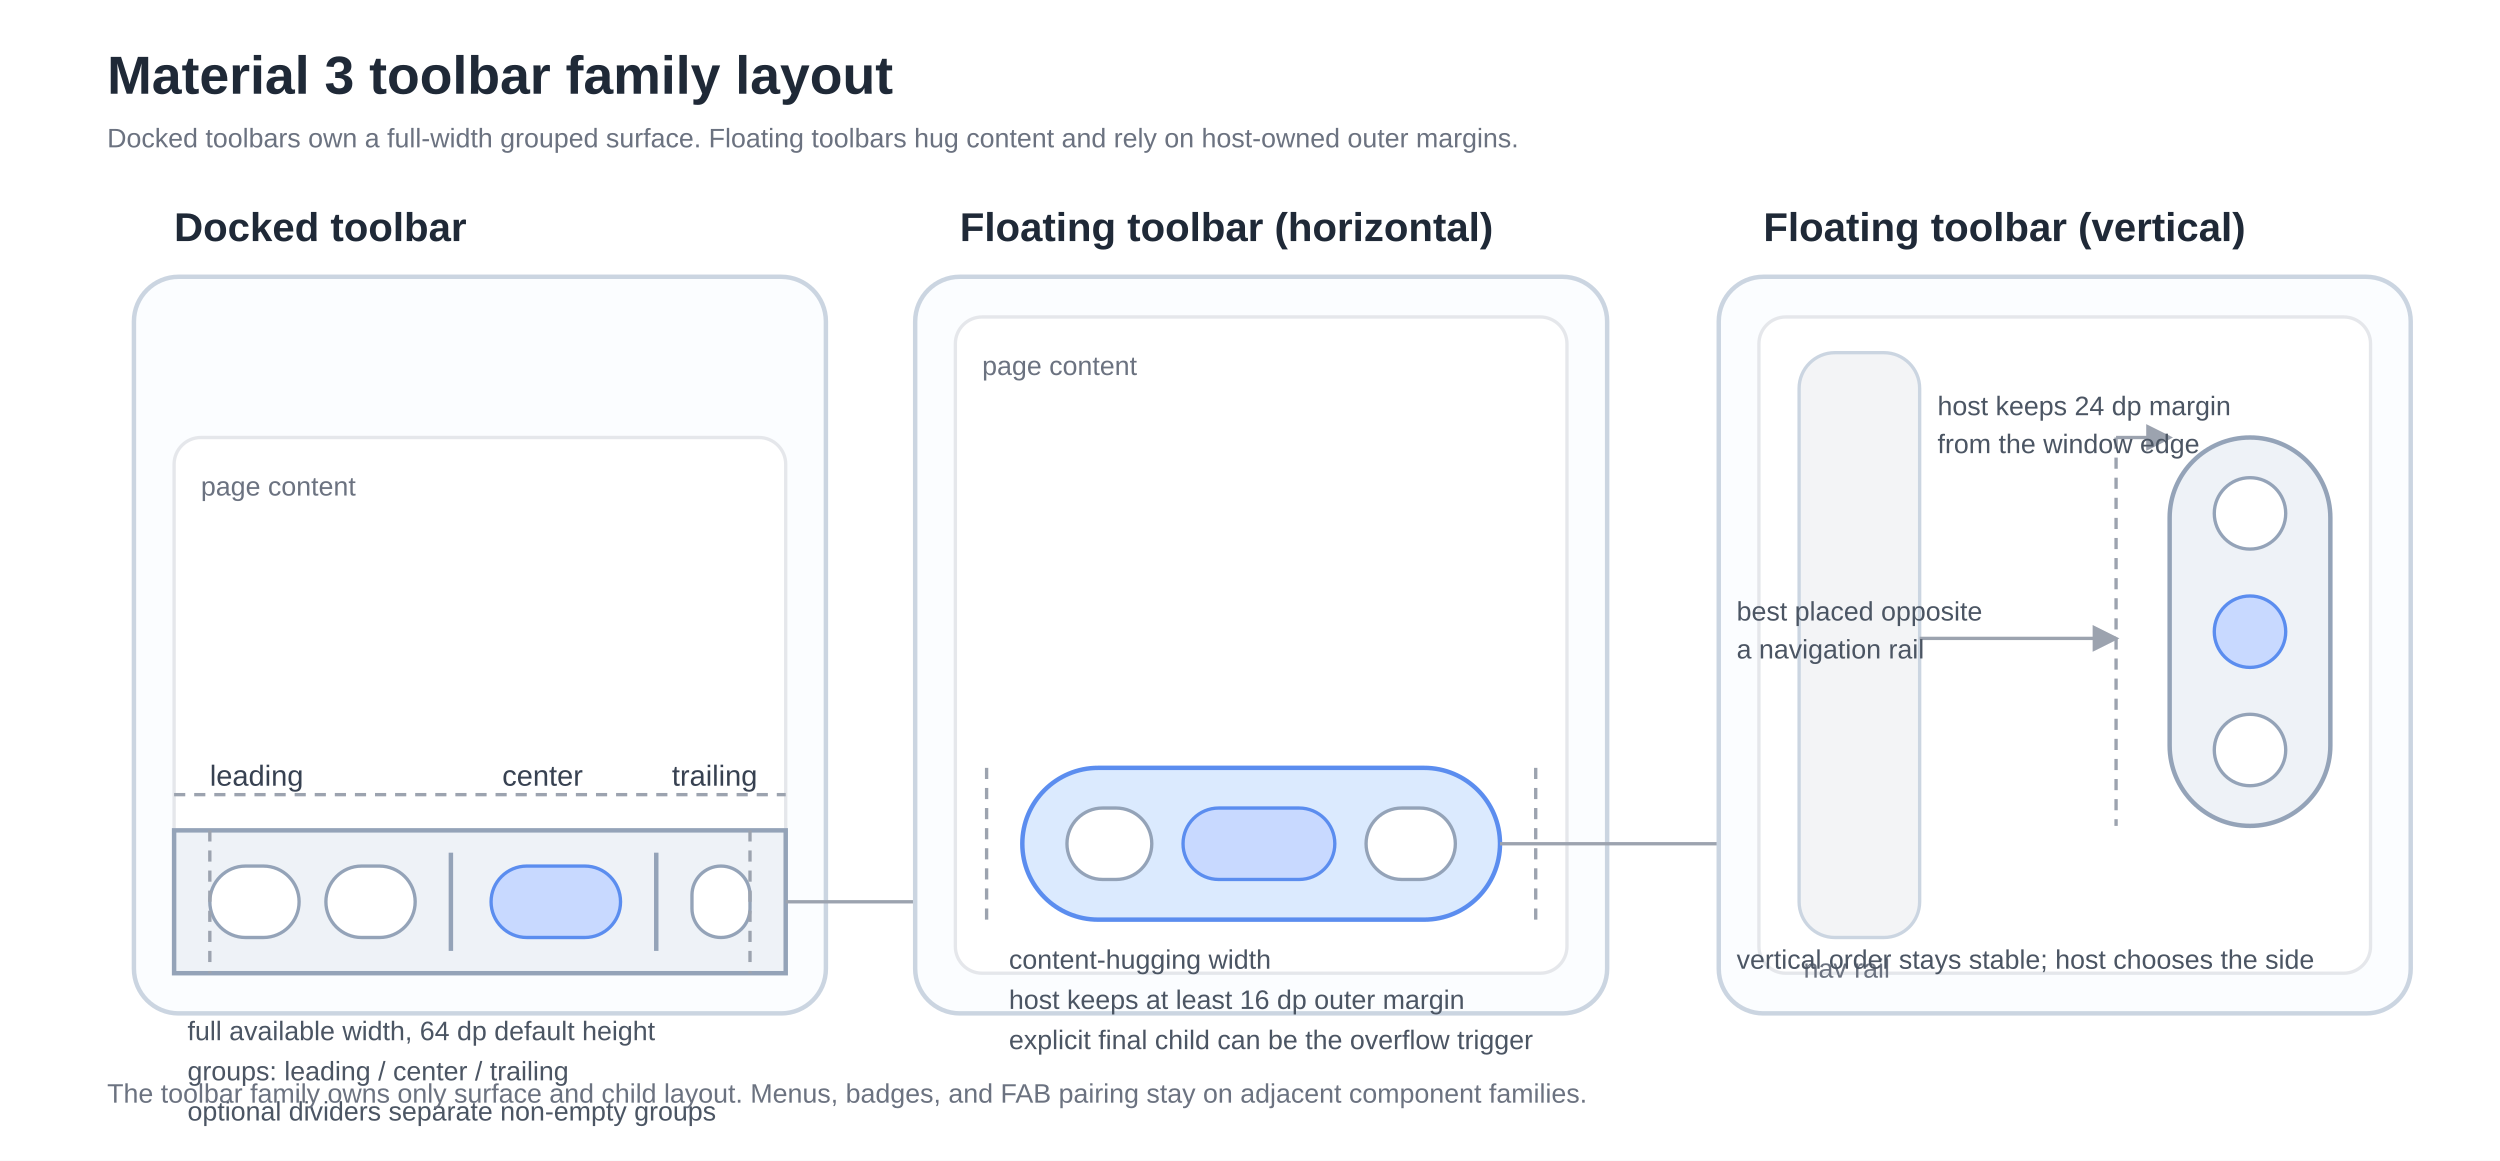
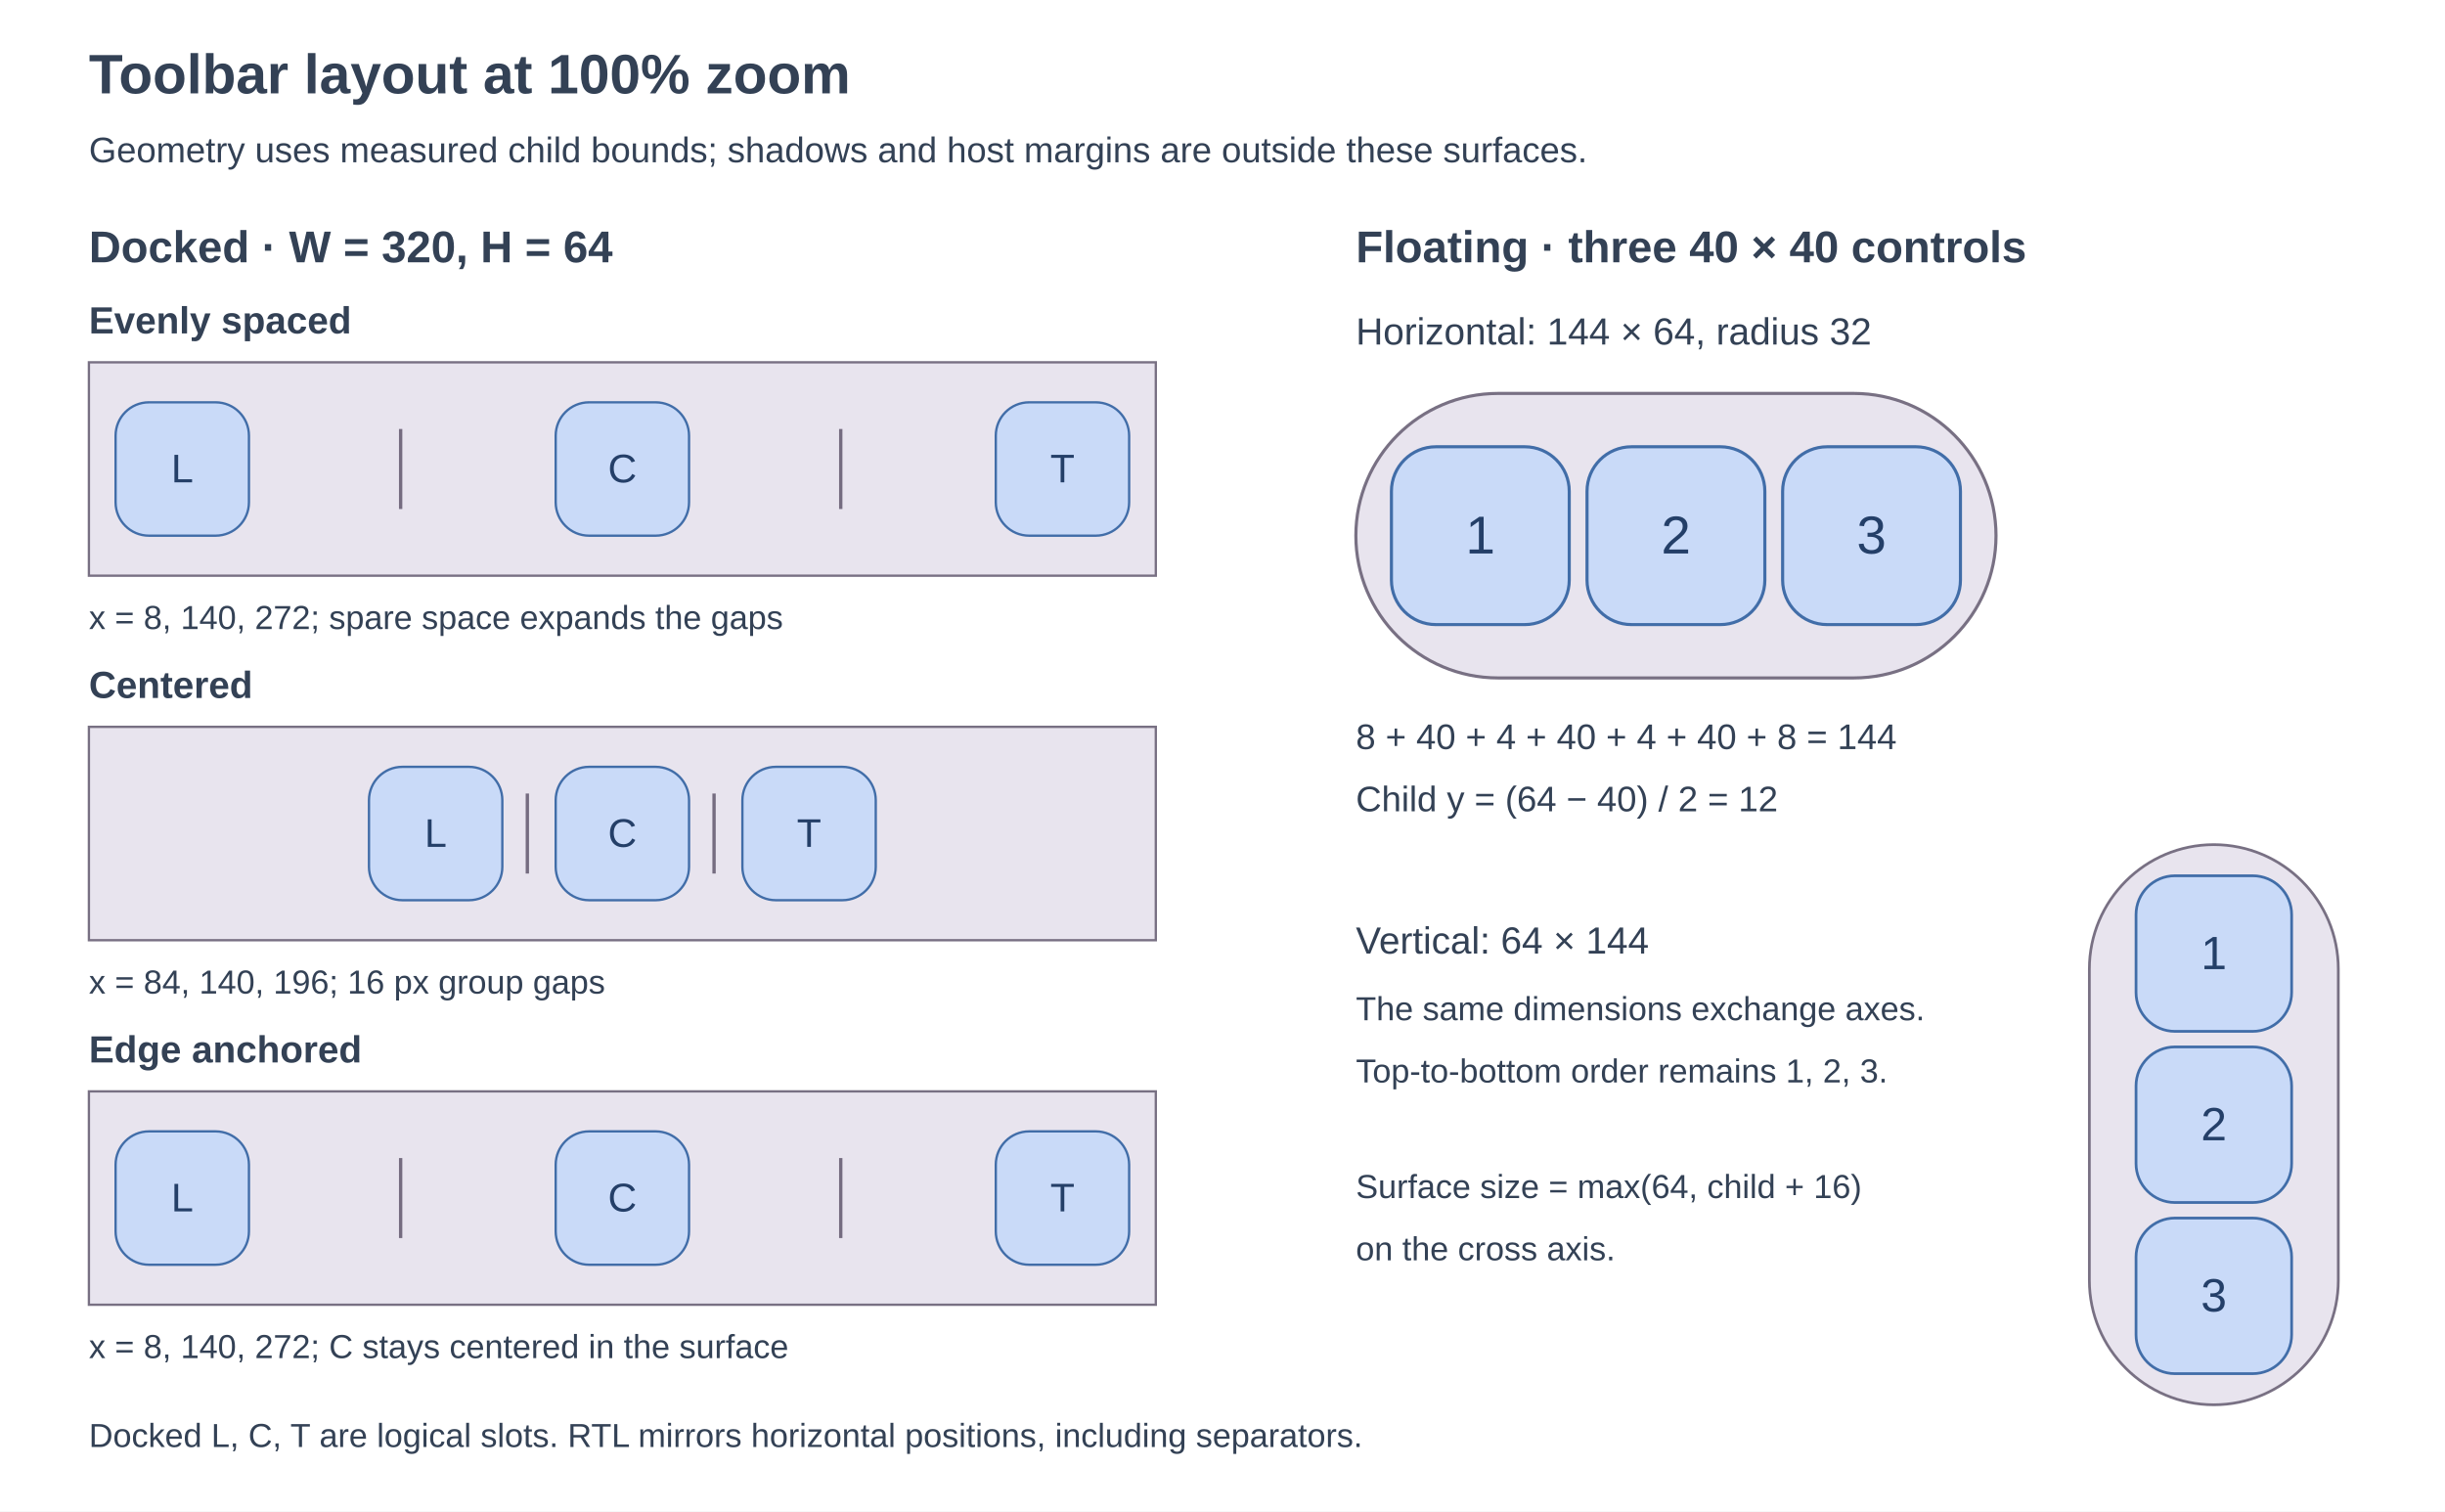
- <svg xmlns="http://www.w3.org/2000/svg" width="1120" height="520" viewBox="0 0 1120 520">
-   <rect width="1120" height="520" fill="#ffffff" />
-   <style>
-     .title { font: 700 24px Arial, Helvetica, sans-serif; fill: #1f2937; }
-     .section { font: 700 18px Arial, Helvetica, sans-serif; fill: #1f2937; }
-     .label { font: 13px Arial, Helvetica, sans-serif; fill: #374151; }
-     .small { font: 12px Arial, Helvetica, sans-serif; fill: #4b5563; }
-     .caption { font: 12px Arial, Helvetica, sans-serif; fill: #6b7280; }
-     .screen { fill: #fbfdff; stroke: #cbd5e1; stroke-width: 2; }
-     .rail { fill: #f3f4f6; stroke: #cbd5e1; stroke-width: 1.5; }
-     .toolbar { fill: #eef2f7; stroke: #94a3b8; stroke-width: 2; }
-     .toolbar-vibrant { fill: #dbeafe; stroke: #5b8def; stroke-width: 2; }
-     .child { fill: #ffffff; stroke: #94a3b8; stroke-width: 1.5; }
-     .child-emphasis { fill: #c8d9ff; stroke: #5b8def; stroke-width: 1.5; }
-     .divider { stroke: #94a3b8; stroke-width: 2; }
-     .guide { stroke: #9ca3af; stroke-width: 1.5; marker-end: url(#arrow); }
-     .margin { stroke: #9ca3af; stroke-width: 1.5; stroke-dasharray: 5 4; }
-   </style>
-   <defs>
-     <marker id="arrow" markerWidth="8" markerHeight="8" refX="7" refY="4" orient="auto">
-       <path d="M0,0 L8,4 L0,8 z" fill="#9ca3af" />
-     </marker>
-   </defs>
-   <text x="48" y="42" class="title">Material 3 toolbar family layout</text>
-   <text x="48" y="66" class="caption">Docked toolbars own a full-width grouped surface. Floating toolbars hug content and rely on host-owned outer margins.</text>
-   <text x="78" y="108" class="section">Docked toolbar</text>
-   <rect x="60" y="124" width="310" height="330" rx="20" class="screen" />
-   <rect x="78" y="196" width="274" height="240" rx="12" fill="#ffffff" stroke="#e5e7eb" stroke-width="1.5" />
-   <text x="90" y="222" class="caption">page content</text>
-   <rect x="78" y="372" width="274" height="64" rx="0" class="toolbar" />
-   <rect x="94" y="388" width="40" height="32" rx="16" class="child" />
-   <rect x="146" y="388" width="40" height="32" rx="16" class="child" />
-   <line x1="202" y1="382" x2="202" y2="426" class="divider" />
-   <rect x="220" y="388" width="58" height="32" rx="16" class="child-emphasis" />
-   <line x1="294" y1="382" x2="294" y2="426" class="divider" />
-   <rect x="310" y="388" width="26" height="32" rx="13" class="child" />
-   <text x="94" y="352" class="label">leading</text>
-   <text x="225" y="352" class="label">center</text>
-   <text x="301" y="352" class="label">trailing</text>
-   <line x1="78" y1="356" x2="352" y2="356" class="margin" />
-   <line x1="94" y1="372" x2="94" y2="436" class="margin" />
-   <line x1="336" y1="372" x2="336" y2="436" class="margin" />
-   <text x="84" y="466" class="small">full available width, 64 dp default height</text>
-   <text x="84" y="484" class="small">groups: leading / center / trailing</text>
-   <text x="84" y="502" class="small">optional dividers separate non-empty groups</text>
-   <line x1="352" y1="404" x2="446" y2="404" class="guide" />
-   <text x="458" y="398" class="small">host docks at bottom</text>
-   <text x="458" y="415" class="small">toolbar itself owns only internal layout</text>
-   <text x="430" y="108" class="section">Floating toolbar (horizontal)</text>
-   <rect x="410" y="124" width="310" height="330" rx="20" class="screen" />
-   <rect x="428" y="142" width="274" height="294" rx="12" fill="#ffffff" stroke="#e5e7eb" stroke-width="1.5" />
-   <text x="440" y="168" class="caption">page content</text>
-   <rect x="458" y="344" width="214" height="68" rx="34" class="toolbar-vibrant" />
-   <rect x="478" y="362" width="38" height="32" rx="16" class="child" />
-   <rect x="530" y="362" width="68" height="32" rx="16" class="child-emphasis" />
-   <rect x="612" y="362" width="40" height="32" rx="16" class="child" />
-   <line x1="442" y1="344" x2="442" y2="412" class="margin" />
-   <line x1="688" y1="344" x2="688" y2="412" class="margin" />
-   <text x="452" y="434" class="small">content-hugging width</text>
-   <text x="452" y="452" class="small">host keeps at least 16 dp outer margin</text>
-   <text x="452" y="470" class="small">explicit final child can be the overflow trigger</text>
-   <line x1="672" y1="378" x2="780" y2="378" class="guide" />
-   <text x="794" y="372" class="small">surface hugs the child strip</text>
-   <text x="794" y="389" class="small">no toolbar-local popup or FAB slot</text>
-   <text x="790" y="108" class="section">Floating toolbar (vertical)</text>
-   <rect x="770" y="124" width="310" height="330" rx="20" class="screen" />
-   <rect x="788" y="142" width="274" height="294" rx="12" fill="#ffffff" stroke="#e5e7eb" stroke-width="1.5" />
-   <rect x="806" y="158" width="54" height="262" rx="16" class="rail" />
-   <text x="808" y="438" class="caption">nav rail</text>
-   <rect x="972" y="196" width="72" height="174" rx="36" class="toolbar" />
-   <rect x="992" y="214" width="32" height="32" rx="16" class="child" />
-   <rect x="992" y="267" width="32" height="32" rx="16" class="child-emphasis" />
-   <rect x="992" y="320" width="32" height="32" rx="16" class="child" />
-   <line x1="948" y1="196" x2="948" y2="370" class="margin" />
-   <line x1="948" y1="196" x2="972" y2="196" class="guide" />
-   <text x="868" y="186" class="small">host keeps 24 dp margin</text>
-   <text x="868" y="203" class="small">from the window edge</text>
-   <line x1="860" y1="286" x2="948" y2="286" class="guide" />
-   <text x="778" y="278" class="small">best placed opposite</text>
-   <text x="778" y="295" class="small">a navigation rail</text>
-   <text x="778" y="434" class="small">vertical order stays stable; host chooses the side</text>
-   <text x="48" y="494" class="caption">The toolbar family owns only surface and child layout. Menus, badges, and FAB pairing stay on adjacent component families.</text>
+ <svg xmlns="http://www.w3.org/2000/svg" width="1100" height="680" viewBox="0 0 1100 680" font-family="Arial, Helvetica, sans-serif" role="img">
+   <rect x="0" y="0" width="1100" height="680" rx="0" fill="#ffffff" stroke="none" />
+   <text x="40" y="42" font-size="25" fill="#334155" font-weight="bold" text-anchor="start">Toolbar layout at 100% zoom</text>
+   <text x="40" y="73" font-size="16" fill="#334155" font-weight="normal" text-anchor="start">Geometry uses measured child bounds; shadows and host margins are outside these surfaces.</text>
+   <text x="40" y="118" font-size="20" fill="#334155" font-weight="bold" text-anchor="start">Docked · W = 320, H = 64</text>
+   <text x="610" y="118" font-size="20" fill="#334155" font-weight="bold" text-anchor="start">Floating · three 40 × 40 controls</text>
+   <text x="40" y="150" font-size="17" fill="#334155" font-weight="bold" text-anchor="start">Evenly spaced</text>
+   <g transform="translate(40 163) scale(1.5)">
+     <rect x="0" y="0" width="320" height="64" rx="0" fill="#e8e4ee" stroke="#787083" stroke-width="0.7" />
+     <rect x="8" y="12" width="40" height="40" rx="10" fill="#c9daf8" stroke="#416da8" stroke-width="0.7" />
+     <text x="28.0" y="36" font-size="12" fill="#243f68" font-weight="normal" text-anchor="middle">L</text>
+     <rect x="140" y="12" width="40" height="40" rx="10" fill="#c9daf8" stroke="#416da8" stroke-width="0.7" />
+     <text x="160.0" y="36" font-size="12" fill="#243f68" font-weight="normal" text-anchor="middle">C</text>
+     <rect x="272" y="12" width="40" height="40" rx="10" fill="#c9daf8" stroke="#416da8" stroke-width="0.7" />
+     <text x="292.0" y="36" font-size="12" fill="#243f68" font-weight="normal" text-anchor="middle">T</text>
+     <rect x="93" y="20" width="1" height="24" rx="0" fill="#756c80" stroke="none" />
+     <rect x="225" y="20" width="1" height="24" rx="0" fill="#756c80" stroke="none" />
+   </g>
+   <text x="40" y="283" font-size="15" fill="#334155" font-weight="normal" text-anchor="start">x = 8, 140, 272; spare space expands the gaps</text>
+   <text x="40" y="314" font-size="17" fill="#334155" font-weight="bold" text-anchor="start">Centered</text>
+   <g transform="translate(40 327) scale(1.5)">
+     <rect x="0" y="0" width="320" height="64" rx="0" fill="#e8e4ee" stroke="#787083" stroke-width="0.7" />
+     <rect x="84" y="12" width="40" height="40" rx="10" fill="#c9daf8" stroke="#416da8" stroke-width="0.7" />
+     <text x="104.0" y="36" font-size="12" fill="#243f68" font-weight="normal" text-anchor="middle">L</text>
+     <rect x="140" y="12" width="40" height="40" rx="10" fill="#c9daf8" stroke="#416da8" stroke-width="0.7" />
+     <text x="160.0" y="36" font-size="12" fill="#243f68" font-weight="normal" text-anchor="middle">C</text>
+     <rect x="196" y="12" width="40" height="40" rx="10" fill="#c9daf8" stroke="#416da8" stroke-width="0.7" />
+     <text x="216.0" y="36" font-size="12" fill="#243f68" font-weight="normal" text-anchor="middle">T</text>
+     <rect x="131" y="20" width="1" height="24" rx="0" fill="#756c80" stroke="none" />
+     <rect x="187" y="20" width="1" height="24" rx="0" fill="#756c80" stroke="none" />
+   </g>
+   <text x="40" y="447" font-size="15" fill="#334155" font-weight="normal" text-anchor="start">x = 84, 140, 196; 16 px group gaps</text>
+   <text x="40" y="478" font-size="17" fill="#334155" font-weight="bold" text-anchor="start">Edge anchored</text>
+   <g transform="translate(40 491) scale(1.5)">
+     <rect x="0" y="0" width="320" height="64" rx="0" fill="#e8e4ee" stroke="#787083" stroke-width="0.7" />
+     <rect x="8" y="12" width="40" height="40" rx="10" fill="#c9daf8" stroke="#416da8" stroke-width="0.7" />
+     <text x="28.0" y="36" font-size="12" fill="#243f68" font-weight="normal" text-anchor="middle">L</text>
+     <rect x="140" y="12" width="40" height="40" rx="10" fill="#c9daf8" stroke="#416da8" stroke-width="0.7" />
+     <text x="160.0" y="36" font-size="12" fill="#243f68" font-weight="normal" text-anchor="middle">C</text>
+     <rect x="272" y="12" width="40" height="40" rx="10" fill="#c9daf8" stroke="#416da8" stroke-width="0.7" />
+     <text x="292.0" y="36" font-size="12" fill="#243f68" font-weight="normal" text-anchor="middle">T</text>
+     <rect x="93" y="20" width="1" height="24" rx="0" fill="#756c80" stroke="none" />
+     <rect x="225" y="20" width="1" height="24" rx="0" fill="#756c80" stroke="none" />
+   </g>
+   <text x="40" y="611" font-size="15" fill="#334155" font-weight="normal" text-anchor="start">x = 8, 140, 272; C stays centered in the surface</text>
+   <text x="610" y="155" font-size="17" fill="#334155" font-weight="normal" text-anchor="start">Horizontal: 144 × 64, radius 32</text>
+   <g transform="translate(610 177) scale(2)">
+     <rect x="0" y="0" width="144" height="64" rx="32.0" fill="#e8e4ee" stroke="#787083" stroke-width="0.7" />
+     <rect x="8" y="12" width="40" height="40" rx="10" fill="#c9daf8" stroke="#416da8" stroke-width="0.7" />
+     <text x="28.0" y="36" font-size="12" fill="#243f68" font-weight="normal" text-anchor="middle">1</text>
+     <rect x="52" y="12" width="40" height="40" rx="10" fill="#c9daf8" stroke="#416da8" stroke-width="0.7" />
+     <text x="72.0" y="36" font-size="12" fill="#243f68" font-weight="normal" text-anchor="middle">2</text>
+     <rect x="96" y="12" width="40" height="40" rx="10" fill="#c9daf8" stroke="#416da8" stroke-width="0.7" />
+     <text x="116.0" y="36" font-size="12" fill="#243f68" font-weight="normal" text-anchor="middle">3</text>
+   </g>
+   <text x="610" y="337" font-size="16" fill="#334155" font-weight="normal" text-anchor="start">8 + 40 + 4 + 40 + 4 + 40 + 8 = 144</text>
+   <text x="610" y="365" font-size="16" fill="#334155" font-weight="normal" text-anchor="start">Child y = (64 − 40) / 2 = 12</text>
+   <text x="610" y="429" font-size="17" fill="#334155" font-weight="normal" text-anchor="start">Vertical: 64 × 144</text>
+   <g transform="translate(940 380) scale(1.75)">
+     <rect x="0" y="0" width="64" height="144" rx="32.0" fill="#e8e4ee" stroke="#787083" stroke-width="0.7" />
+     <rect x="12" y="8" width="40" height="40" rx="10" fill="#c9daf8" stroke="#416da8" stroke-width="0.7" />
+     <text x="32" y="32.0" font-size="12" fill="#243f68" font-weight="normal" text-anchor="middle">1</text>
+     <rect x="12" y="52" width="40" height="40" rx="10" fill="#c9daf8" stroke="#416da8" stroke-width="0.7" />
+     <text x="32" y="76.0" font-size="12" fill="#243f68" font-weight="normal" text-anchor="middle">2</text>
+     <rect x="12" y="96" width="40" height="40" rx="10" fill="#c9daf8" stroke="#416da8" stroke-width="0.7" />
+     <text x="32" y="120.0" font-size="12" fill="#243f68" font-weight="normal" text-anchor="middle">3</text>
+   </g>
+   <text x="610" y="459" font-size="15" fill="#334155" font-weight="normal" text-anchor="start">The same dimensions exchange axes.</text>
+   <text x="610" y="487" font-size="15" fill="#334155" font-weight="normal" text-anchor="start">Top-to-bottom order remains 1, 2, 3.</text>
+   <text x="610" y="539" font-size="15" fill="#334155" font-weight="normal" text-anchor="start">Surface size = max(64, child + 16)</text>
+   <text x="610" y="567" font-size="15" fill="#334155" font-weight="normal" text-anchor="start">on the cross axis.</text>
+   <text x="40" y="651" font-size="15" fill="#334155" font-weight="normal" text-anchor="start">Docked L, C, T are logical slots. RTL mirrors horizontal positions, including separators.</text>
</svg>
